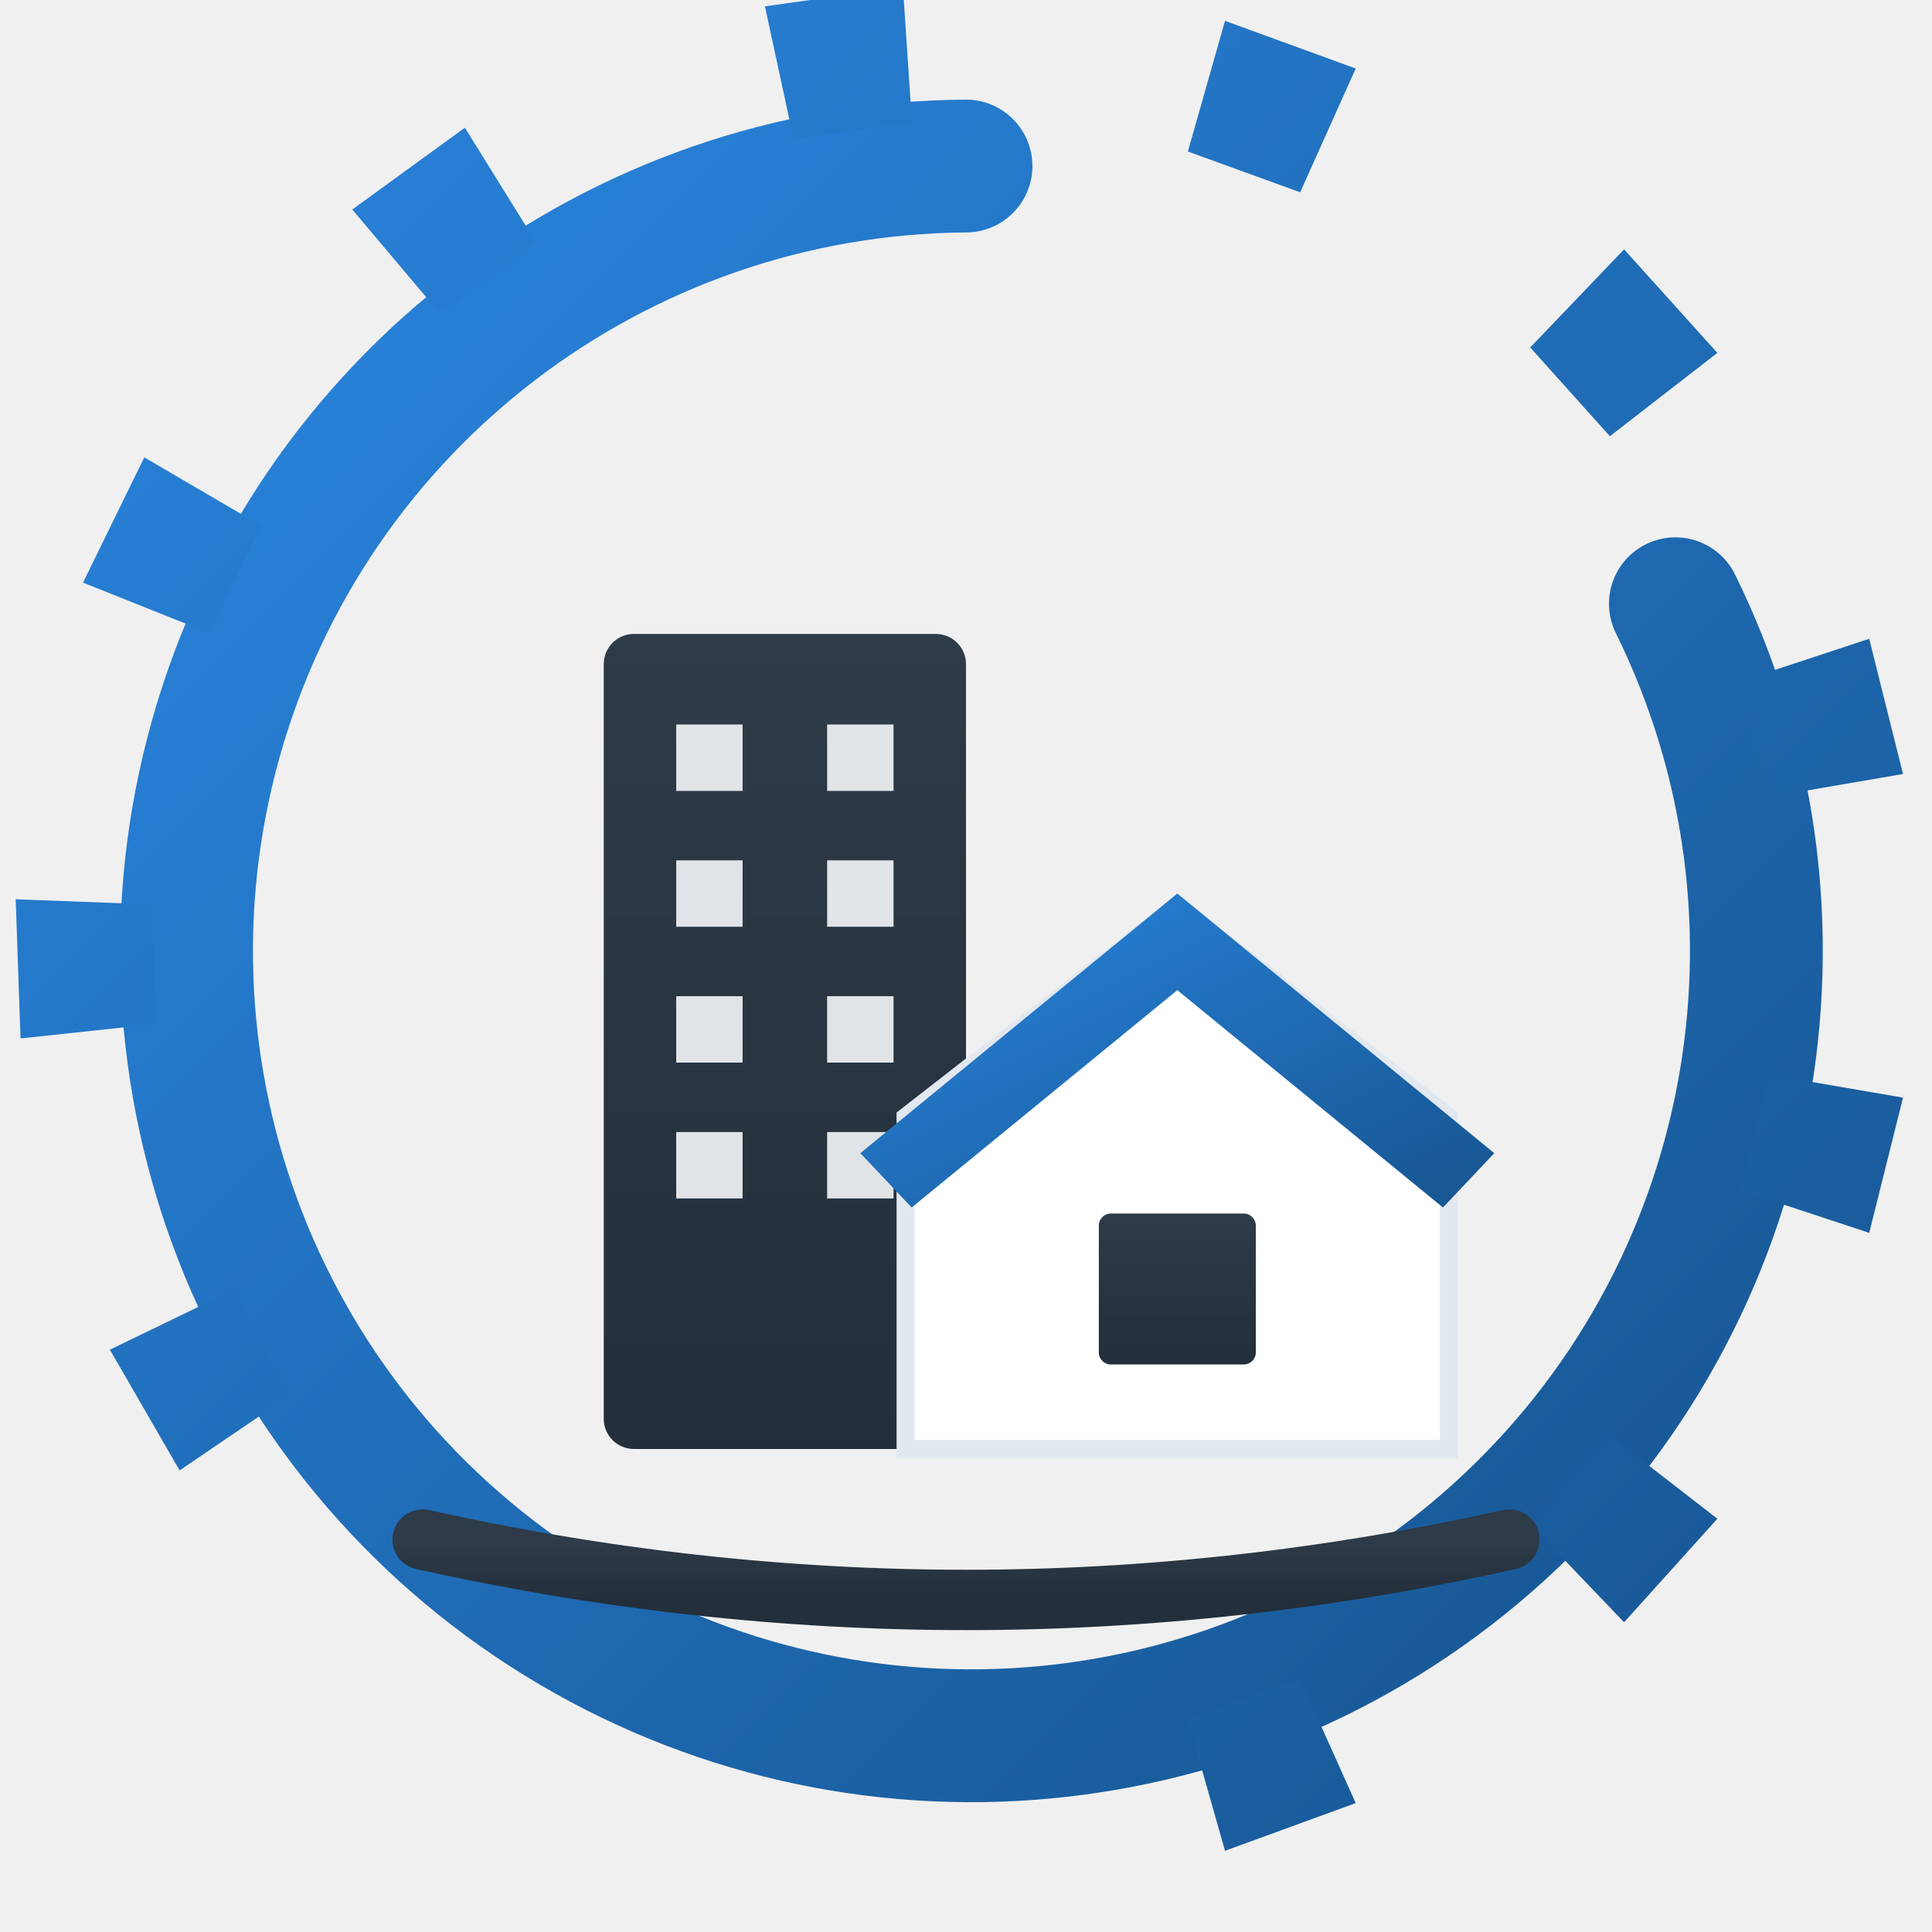
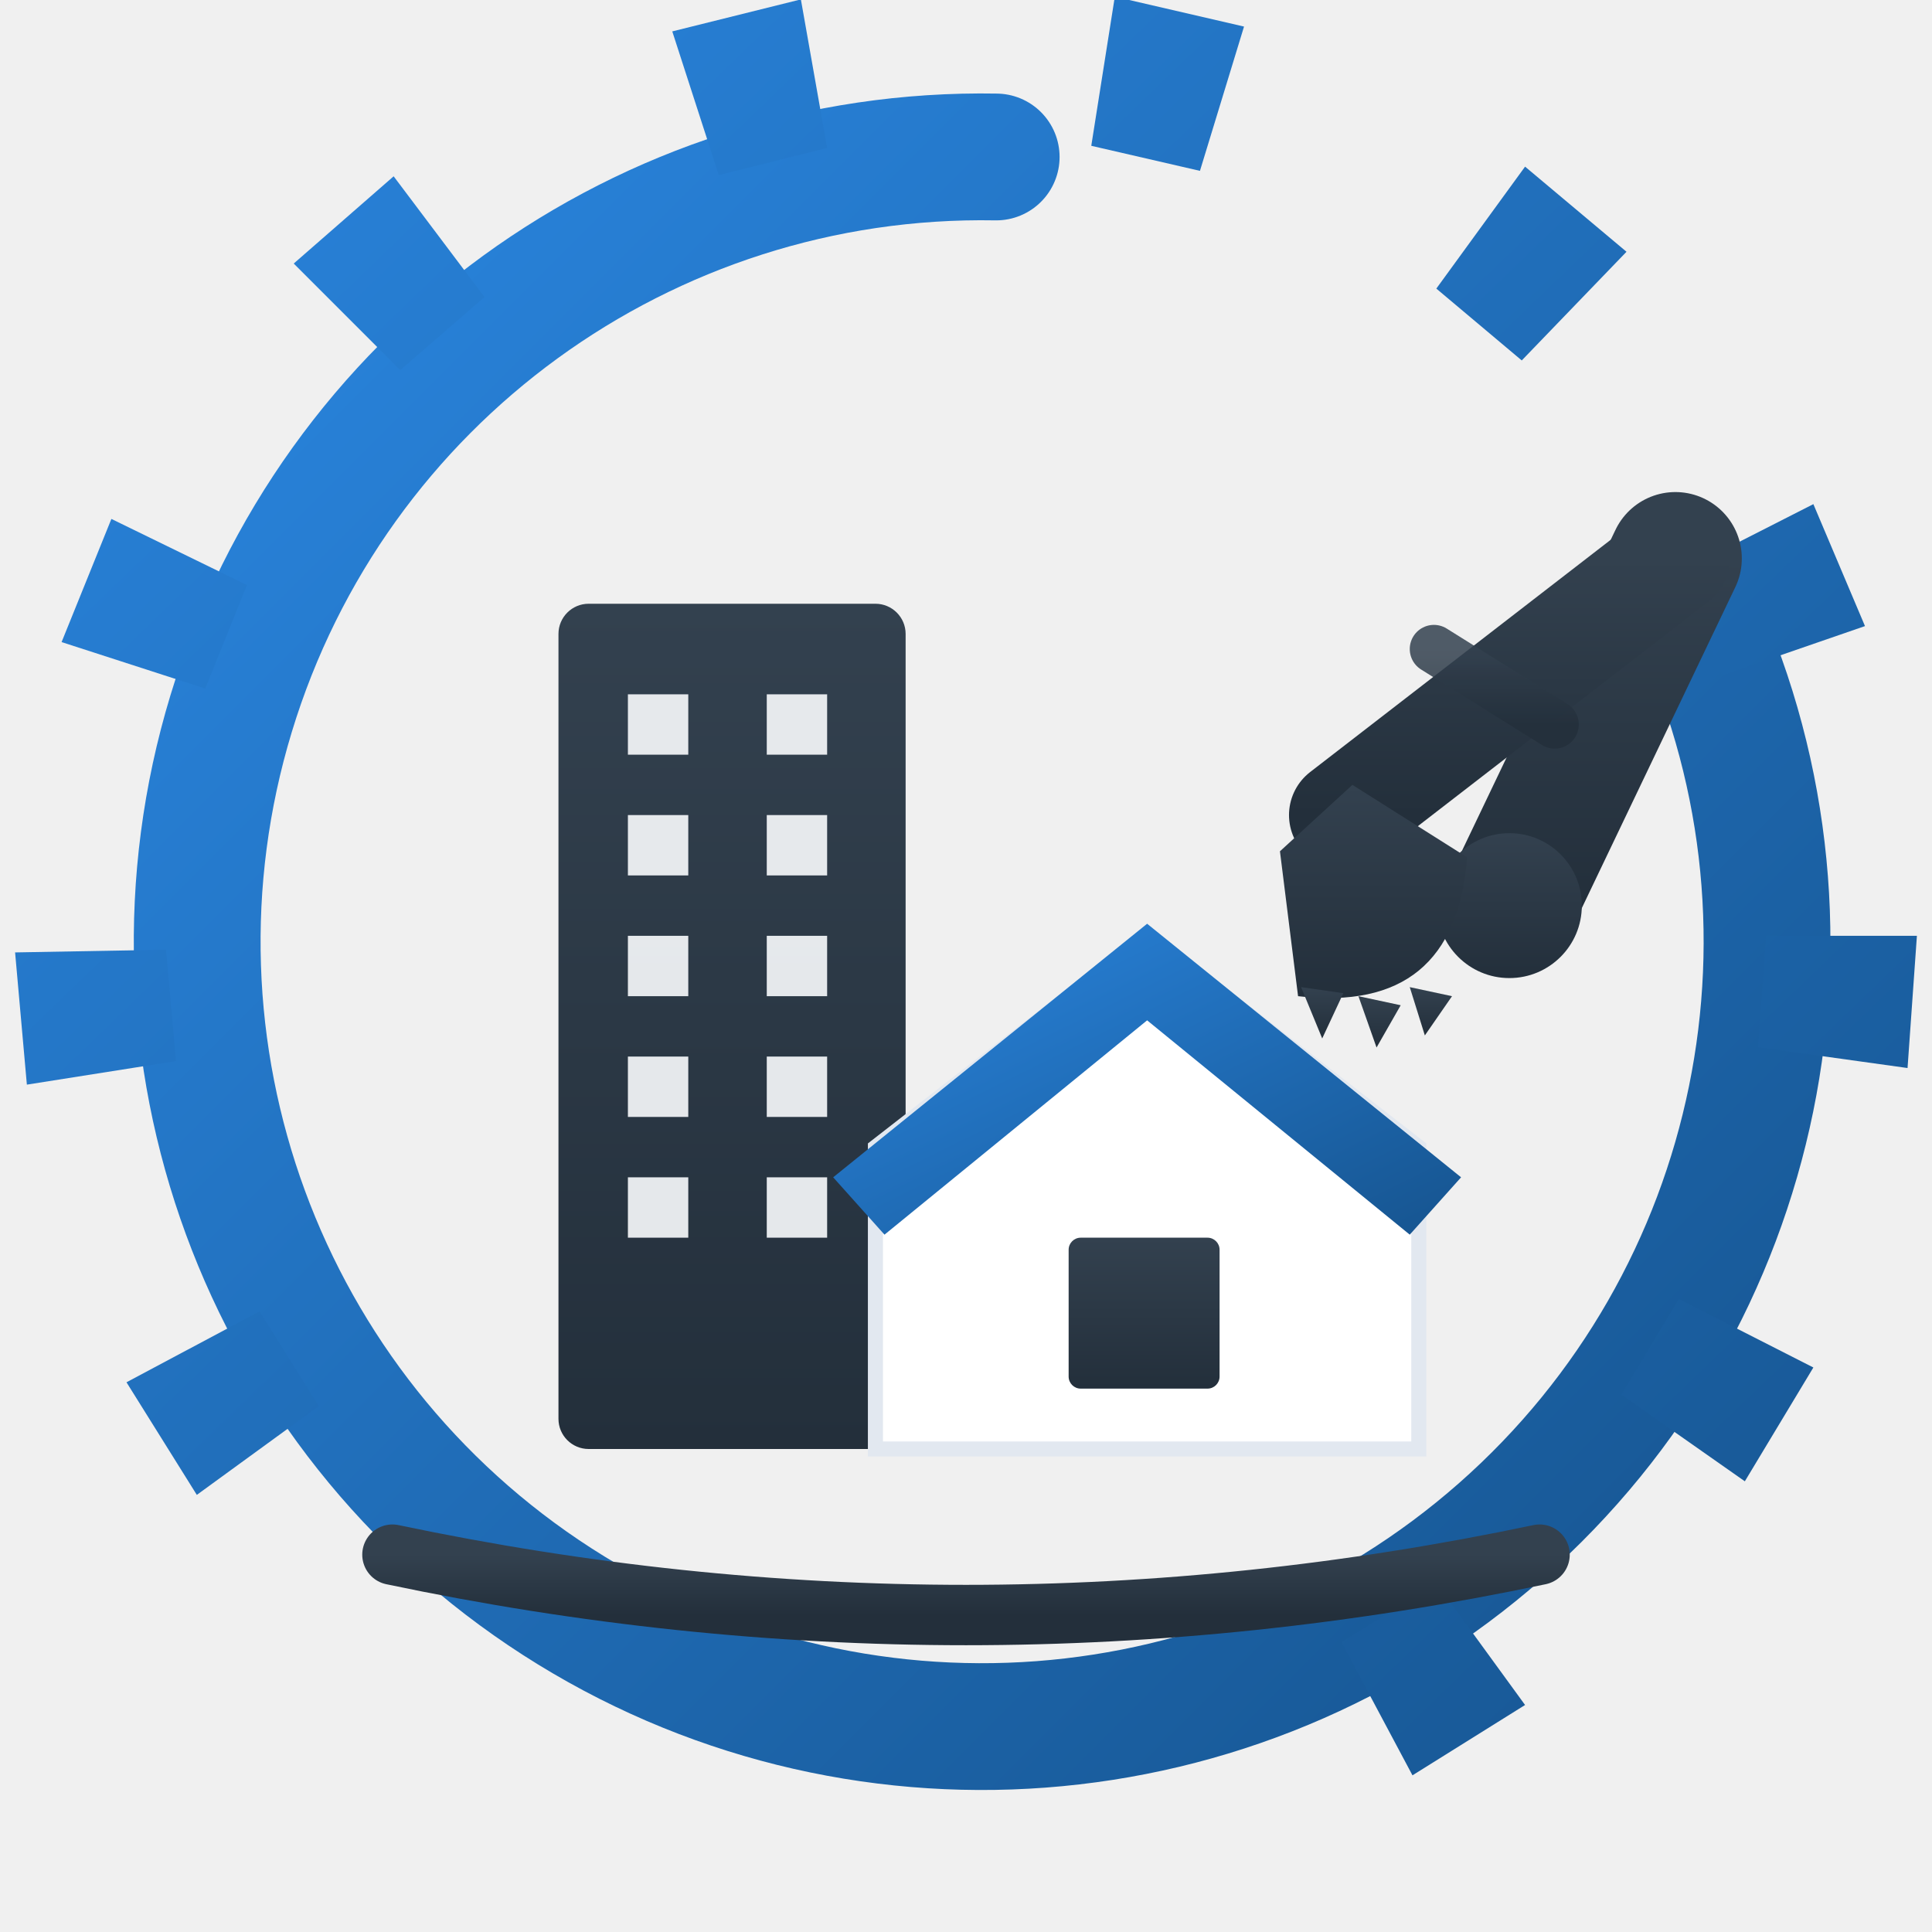
<svg xmlns="http://www.w3.org/2000/svg" viewBox="0 0 64 64" role="img" aria-label="DW Nirman Engineering logo">
  <defs>
    <linearGradient id="dwBlue" x1="0" y1="0" x2="1" y2="1">
      <stop offset="0" stop-color="#2a86e0" />
      <stop offset="1" stop-color="#16548f" />
    </linearGradient>
    <linearGradient id="dwDark" x1="0" y1="0" x2="0" y2="1">
-       <stop offset="0" stop-color="#2e3b48" />
+       <stop offset="0" stop-color="#33414f" />
      <stop offset="1" stop-color="#232f3b" />
    </linearGradient>
  </defs>
-   <path d="M 32 5.5 A 26 26 0 1 0 55.5 20" fill="none" stroke="url(#dwBlue)" stroke-width="4.4" stroke-linecap="round" />
-   <path d="M 39.35,56.98 L 40.58,61.31 L 44.91,59.73 L 43.07,55.63 Z M 50.69,50.49 L 53.80,53.74 L 56.89,50.31 L 53.33,47.55 Z M 57.65,39.43 L 61.92,40.84 L 63.04,36.36 L 58.61,35.60 Z M 58.61,26.40 L 63.04,25.64 L 61.92,21.16 L 57.65,22.57 Z M 53.33,14.45 L 56.89,11.69 L 53.80,8.26 L 50.69,11.51 Z M 43.07,6.37 L 44.91,2.27 L 40.58,0.69 L 39.35,5.02 Z M 30.21,4.06 L 29.91,-0.43 L 25.34,0.21 L 26.29,4.61 Z M 17.77,8.05 L 15.40,4.23 L 11.67,6.94 L 14.57,10.38 Z M 8.66,17.42 L 4.78,15.15 L 2.75,19.30 L 6.93,20.97 Z M 5.02,29.96 L 0.52,29.79 L 0.68,34.40 L 5.16,33.92 Z M 7.69,42.75 L 3.64,44.71 L 5.95,48.71 L 9.67,46.18 Z" fill="url(#dwBlue)" />
-   <g>
-     <rect x="20" y="21" width="12" height="27" rx="1" fill="url(#dwDark)" />
-     <g fill="#f5f7fa" opacity="0.9">
-       <rect x="22.4" y="24" width="2.2" height="2.2" />
-       <rect x="27.4" y="24" width="2.2" height="2.2" />
-       <rect x="22.4" y="28.5" width="2.2" height="2.2" />
-       <rect x="27.4" y="28.5" width="2.2" height="2.2" />
-       <rect x="22.4" y="33" width="2.2" height="2.2" />
-       <rect x="27.4" y="33" width="2.2" height="2.2" />
-       <rect x="22.4" y="37.5" width="2.2" height="2.2" />
-       <rect x="27.4" y="37.5" width="2.2" height="2.2" />
-     </g>
-     <path d="M 30 48 V 37 L 39 30 L 48 37 V 48 Z" fill="#fff" stroke="#e2e8f0" stroke-width="0.6" />
-     <path d="M 28.5 38.2 L 39 29.6 L 49.5 38.2 L 47.8 40 L 39 32.8 L 30.2 40 Z" fill="url(#dwBlue)" />
-     <rect x="36.4" y="40.2" width="5.2" height="5" rx="0.4" fill="url(#dwDark)" />
+   <path d="M 33 5.2 A 26 26 0 1 0 56 20" fill="none" stroke="url(#dwBlue)" stroke-width="4.2" stroke-linecap="round" />
+   <path d="M 44.44,54.40 L 46.79,58.81 L 50.52,56.48 L 47.58,52.44 Z M 53.71,46.20 L 57.80,49.07 L 60.07,45.30 L 55.61,43.03 Z M 58.24,34.69 L 63.19,35.38 L 63.50,31.00 L 58.50,31.00 Z M 57.06,22.37 L 61.78,20.74 L 60.07,16.70 L 55.61,18.97 Z M 50.41,11.94 L 53.88,8.34 L 50.52,5.52 L 47.58,9.56 Z M 39.75,5.66 L 41.21,0.88 L 36.93,-0.11 L 36.15,4.83 Z M 27.40,4.90 L 26.53,-0.02 L 22.27,1.04 L 23.81,5.80 Z M 16.05,9.84 L 13.04,5.84 L 9.73,8.73 L 13.26,12.26 Z M 8.18,19.38 L 3.69,17.19 L 2.04,21.27 L 6.80,22.81 Z M 5.50,31.46 L 0.50,31.55 L 0.89,35.93 L 5.83,35.15 Z M 8.60,43.44 L 4.19,45.79 L 6.52,49.52 L 10.56,46.58 Z" fill="url(#dwBlue)" />
+   <rect x="18.5" y="20" width="11.5" height="28" rx="1" fill="url(#dwDark)" />
+   <g fill="#f5f7fa" opacity="0.92">
+     <rect x="20.8" y="23" width="2" height="2" />
+     <rect x="25.4" y="23" width="2" height="2" />
+     <rect x="20.8" y="27" width="2" height="2" />
+     <rect x="25.4" y="27" width="2" height="2" />
+     <rect x="20.8" y="31" width="2" height="2" />
+     <rect x="25.4" y="31" width="2" height="2" />
+     <rect x="20.8" y="35" width="2" height="2" />
+     <rect x="25.4" y="35" width="2" height="2" />
+     <rect x="20.8" y="39" width="2" height="2" />
+     <rect x="25.4" y="39" width="2" height="2" />
  </g>
-   <path d="M 14 51 Q 32 55 50 51" fill="none" stroke="url(#dwDark)" stroke-width="2" stroke-linecap="round" />
+   <path d="M 29 48 V 38 L 38 31 L 47 38 V 48 Z" fill="#ffffff" stroke="#e2e8f0" stroke-width="0.5" />
+   <path d="M 27.6 39 L 38 30.6 L 48.4 39 L 46.7 40.9 L 38 33.8 L 29.3 40.9 Z" fill="url(#dwBlue)" />
+   <rect x="35.4" y="41" width="5" height="5" rx="0.4" fill="url(#dwDark)" />
+   <g fill="none" stroke="url(#dwDark)" stroke-linecap="round" stroke-linejoin="round">
+     <path d="M 50 30 L 55.5 18.5" stroke-width="4.4" />
+     <path d="M 55.5 18.5 L 44.5 27" stroke-width="3.6" />
+     <path d="M 51.5 24 L 47.5 21.5" stroke-width="1.6" opacity="0.85" />
+   </g>
+   <circle cx="50" cy="30" r="2.4" fill="url(#dwDark)" />
+   <path d="M 44.8 26 L 48.6 28.4 Q 48.2 33.6 43 33 L 42.4 28.2 Z" fill="url(#dwDark)" />
+   <g fill="url(#dwDark)">
+     <path d="M 43.1 32.7 l 0.7 1.7 0.7 -1.5 z" />
+     <path d="M 45.0 33.0 l 0.6 1.7 0.8 -1.4 z" />
+     <path d="M 46.7 32.7 l 0.5 1.6 0.9 -1.3 z" />
+   </g>
+   <path d="M 13 51.5 Q 32 55.5 51 51.5" fill="none" stroke="url(#dwDark)" stroke-width="2" stroke-linecap="round" />
</svg>
